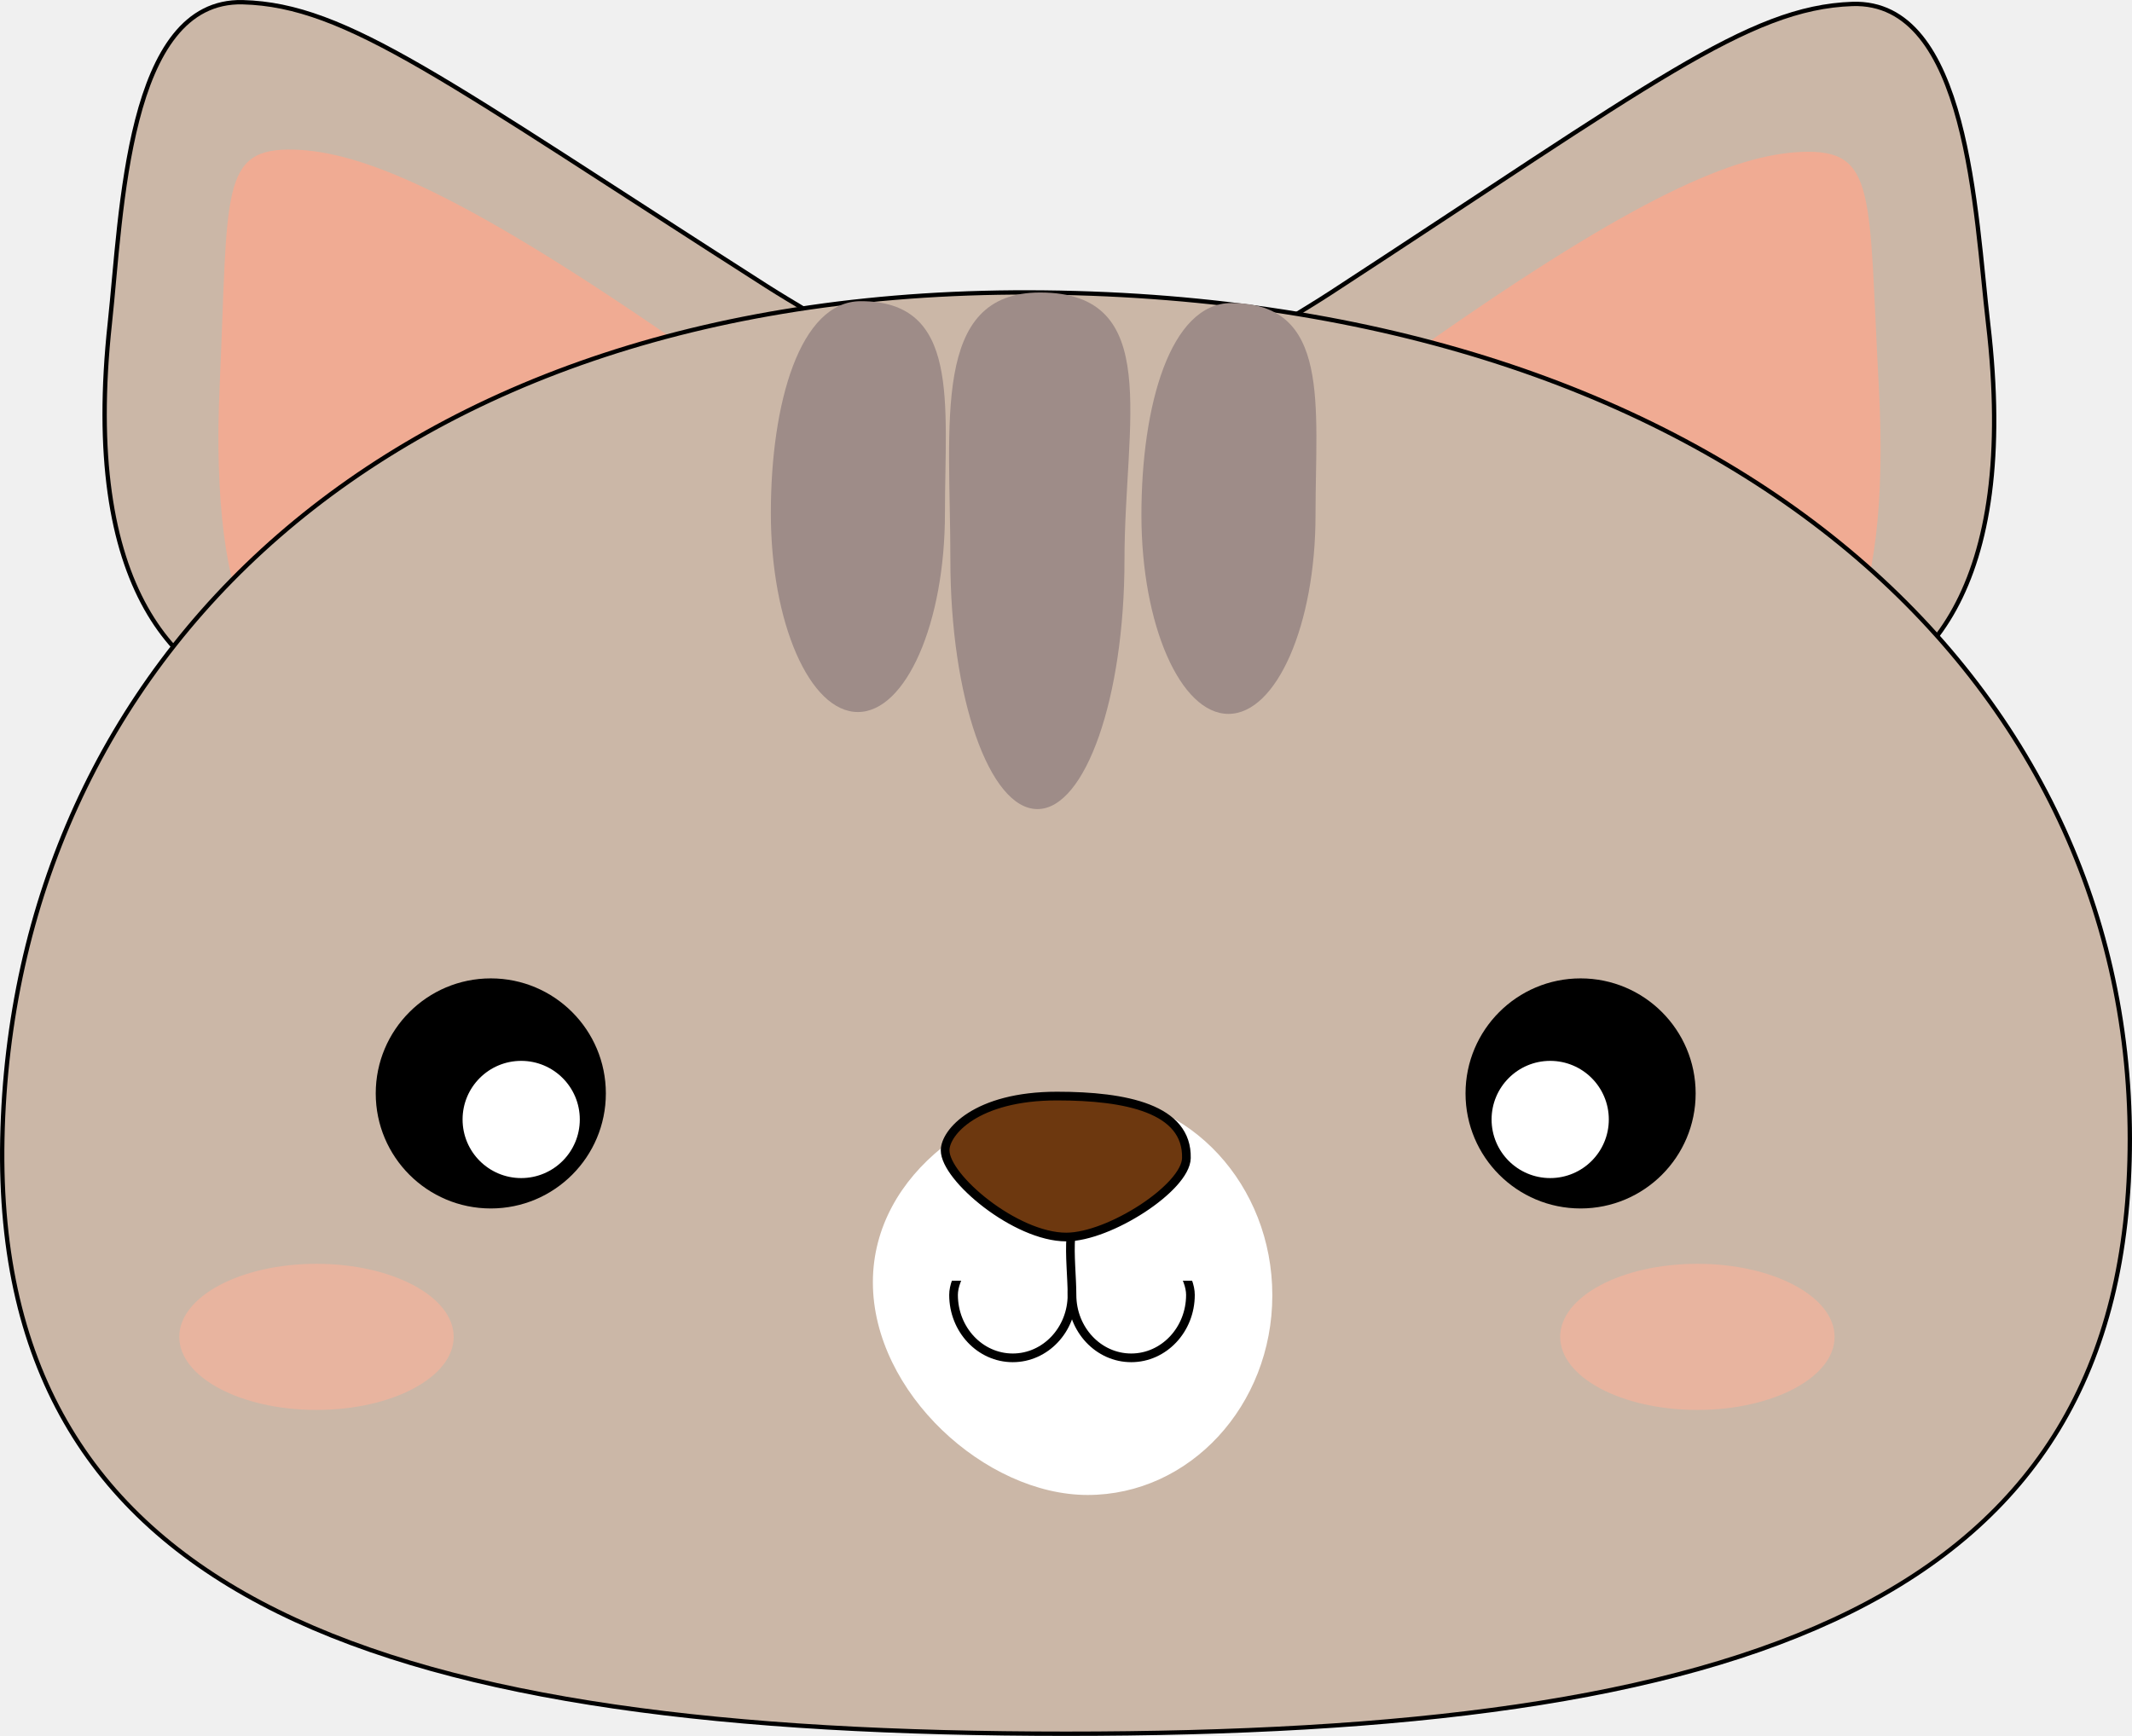
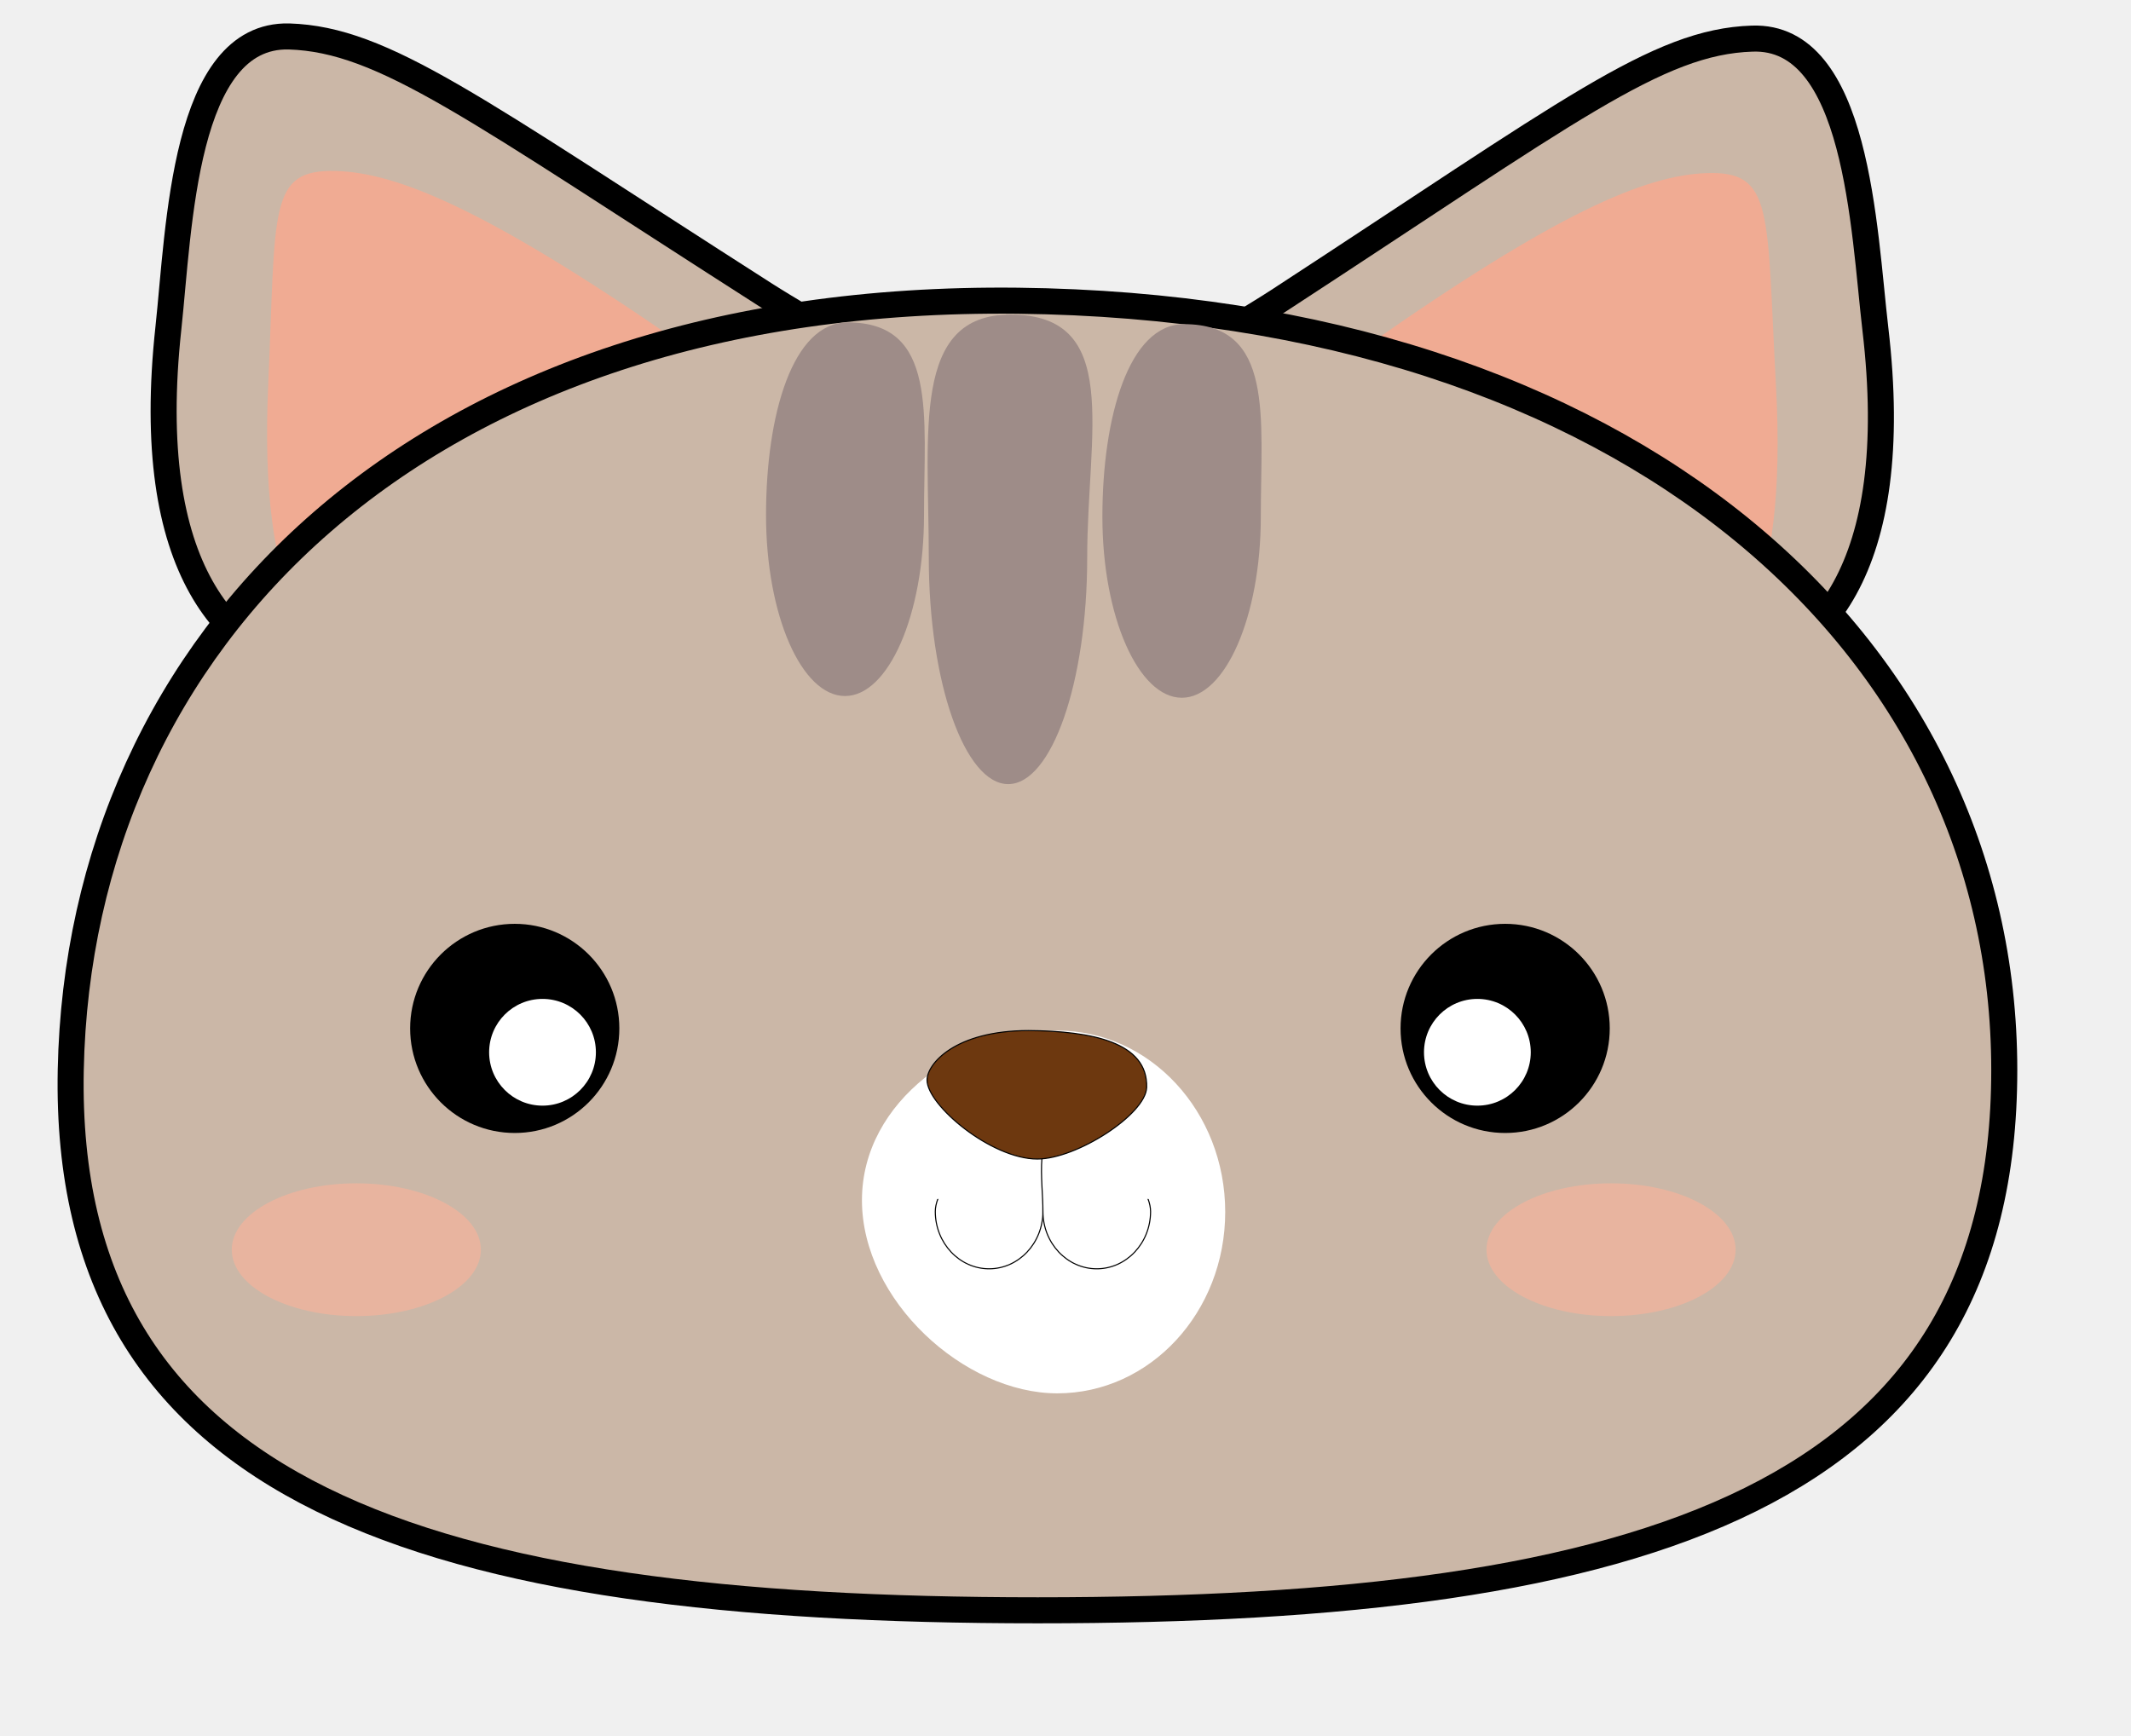
- <svg xmlns="http://www.w3.org/2000/svg" id="Calque_2" data-name="Calque 2" viewBox="0 0 491.04 399.88">
-   <defs>
-     <style>
-       .cls-1 {
-         fill: #e8b49f;
-       }
- 
-       .cls-2, .cls-3 {
-         fill: #fff;
-       }
- 
-       .cls-3, .cls-4 {
-         stroke-width: 2px;
-       }
- 
-       .cls-3, .cls-4, .cls-5, .cls-6 {
-         stroke: #000;
-         stroke-miterlimit: 10;
-       }
- 
-       .cls-4 {
-         fill: #6d380f;
-       }
- 
-       .cls-5, .cls-6 {
-         fill: #cbb7a7;
-       }
- 
-       .cls-5, .cls-7, .cls-8 {
-         fill-rule: evenodd;
-       }
- 
-       .cls-7 {
-         fill: #9e8c88;
-       }
- 
-       .cls-8 {
-         fill: #f0ab93;
-       }
-     </style>
-   </defs>
-   <g id="Calque_1-2" data-name="Calque 1">
+ <svg xmlns="http://www.w3.org/2000/svg" version="1.1" id="Calque_2_00000024708041712115653190000017160349466655834269_" x="0px" y="0px" viewBox="0 0 491 399.9" style="enable-background:new 0 0 491 399.9;" xml:space="preserve">
+   <style type="text/css">
+ 	.st0{fill-rule:evenodd;clip-rule:evenodd;fill:#CBB7A7;stroke:#000000;stroke-width:6;stroke-miterlimit:10;}
+ 	.st1{fill-rule:evenodd;clip-rule:evenodd;fill:#F0AB93;}
+ 	.st2{fill:#CBB7A7;stroke:#000000;stroke-width:6;stroke-miterlimit:10;}
+ 	.st3{fill-rule:evenodd;clip-rule:evenodd;fill:#9E8C88;}
+ 	.st4{fill:#FFFFFF;}
+ 	.st5{fill:#E8B49F;}
+ 	.st6{fill:#FFFFFF;stroke:#000000;stroke-width:0.25;stroke-miterlimit:10;}
+ 	.st7{fill:#6D380F;stroke:#000000;stroke-width:0.25;stroke-miterlimit:10;}
+ </style>
+   <g id="Calque_1-2">
    <g id="cat">
-       <path class="cls-5" d="M176.51,65.87c28.08,17.95,12.34-2.73-47.72,78.04-16.12,21.68-116.77,53.1-103.49-69.49C28.06,48.94,29.15-.17,55.91,.51c24.03,.61,46.44,17.96,120.6,65.36h0Z" />
-       <path class="cls-8" d="M154.01,77.39c18.15,12.48,43.75,18.61-11.04,55.89-38.61,26.28-97.31,64.95-92.37-44.71,2-44.5-.06-54.61,17.21-54.1,15.51,.45,38.25,9.95,86.2,42.91h0Z" />
-       <path class="cls-5" d="M306.62,67.36c-27.92,18.2-12.36-2.62,48.42,77.6,16.32,21.53,117.24,52.04,102.86-70.42C454.91,49.08,453.37-.01,426.62,.91c-24.02,.83-46.27,18.38-120,66.45h0Z" />
-       <path class="cls-8" d="M329.22,78.68c-18.04,12.64-43.58,19,11.54,55.79,38.85,25.93,97.89,64.07,91.96-45.54-2.4-44.48-.43-54.6-17.7-53.94-15.51,.59-38.16,10.29-85.81,43.69h0Z" />
-       <path class="cls-6" d="M490.54,262.38c0,107.7-89.81,137-245,137S-1.63,370.05,.54,262.38C2.74,153.43,88.28,65.7,240.54,67.38c155.18,1.71,250,87.3,250,195h0Z" />
-       <path class="cls-7" d="M217.64,118.2c0,25.31-8.98,45.82-20.05,45.82s-20.05-20.51-20.05-45.82,6.68-48.82,20.72-48.82c22.97,0,19.38,23.51,19.38,48.82h0Z" />
-       <path class="cls-7" d="M258.99,128.97c0,31.7-8.98,57.41-20.05,57.41s-20.05-25.7-20.05-57.41-4.42-61.59,20.65-61.59c28.45,0,19.45,29.89,19.45,61.59h0Z" />
-       <path class="cls-7" d="M302.99,118.63c0,25.31-8.98,45.82-20.05,45.82s-20.05-20.51-20.05-45.82,6.68-48.82,20.72-48.82c22.97,0,19.38,23.51,19.38,48.82h0Z" />
-       <circle cx="113.04" cy="251.88" r="26.5" />
-       <circle class="cls-2" cx="120.04" cy="257.88" r="13.5" />
-       <circle cx="364.04" cy="251.88" r="26.5" />
-       <circle class="cls-2" cx="357.04" cy="257.88" r="13.5" />
-       <ellipse class="cls-1" cx="390.94" cy="307.96" rx="31.6" ry="16.83" />
-       <path class="cls-2" d="M201.04,295.38c0,25.41,25.97,49,49.46,49s42.54-20.59,42.54-46-19.04-46-42.54-46-49.46,17.59-49.46,43h0Z" />
-       <path class="cls-3" d="M246.9,298.29c0,8.01-6.11,14.5-13.64,14.5s-13.64-6.49-13.64-14.5,14.81-20.81,22.35-20.81,4.94,12.8,4.94,20.81h0Z" />
-       <path class="cls-3" d="M246.9,298.29c0,8.01,6.11,14.5,13.64,14.5s13.64-6.49,13.64-14.5-14.63-20.81-22.16-20.81-5.12,12.8-5.12,20.81Z" />
-       <rect class="cls-2" x="214.22" y="272.94" width="67.79" height="11.44" />
-       <rect class="cls-2" x="261.89" y="281.22" width="23.09" height="13.81" />
-       <rect class="cls-2" x="215.71" y="281.22" width="23.09" height="13.81" />
-       <path class="cls-4" d="M273.25,266.79c-.17,6.81-17.75,18.17-27.68,18.17-11.62,0-27.89-13.62-27.89-19.98,0-4.09,7.05-12.49,25.78-12.49,15.85,0,30.08,2.89,29.79,14.31h0Z" />
-       <ellipse class="cls-1" cx="72.89" cy="307.96" rx="31.6" ry="16.83" />
+       <path class="st0" d="M176.3,67.9c25.5,16.3,11.2-2.5-43.4,70.9c-14.7,19.7-106.2,48.3-94.1-63.2c2.5-23.2,3.5-67.8,27.8-67.2    C88.5,9.1,108.9,24.8,176.3,67.9L176.3,67.9z" />
+       <path class="st1" d="M155.8,78.4c16.5,11.3,39.8,16.9-10,50.8c-35.1,23.9-88.5,59-84-40.6c1.8-40.5-0.1-49.6,15.6-49.2    C91.6,39.8,112.3,48.4,155.8,78.4L155.8,78.4L155.8,78.4z" />
+       <path class="st0" d="M294.6,69.3c-25.4,16.5-11.2-2.4,44,70.5c14.8,19.6,106.6,47.3,93.5-64C429.4,52.7,428,8,403.7,8.9    C381.8,9.6,361.6,25.6,294.6,69.3L294.6,69.3z" />
+       <path class="st1" d="M315.1,79.6c-16.4,11.5-39.6,17.3,10.5,50.7c35.3,23.6,89,58.2,83.6-41.4c-2.2-40.4-0.4-49.6-16.1-49    C379,40.4,358.4,49.2,315.1,79.6L315.1,79.6L315.1,79.6z" />
+       <path class="st2" d="M461.8,246.6c0,97.9-81.6,124.5-222.7,124.5S14.4,344.5,16.3,246.6c2-99,79.8-178.8,218.2-177.3    C375.6,70.9,461.8,148.7,461.8,246.6L461.8,246.6L461.8,246.6z" />
+       <path class="st3" d="M212.9,118.7c0,23-8.2,41.7-18.2,41.7s-18.2-18.6-18.2-41.7s6.1-44.4,18.8-44.4    C216.1,74.3,212.9,95.7,212.9,118.7C212.9,118.7,212.9,118.7,212.9,118.7z" />
+       <path class="st3" d="M250.5,128.5c0,28.8-8.2,52.2-18.2,52.2S214,157.3,214,128.5s-4-56,18.8-56    C258.6,72.5,250.5,99.7,250.5,128.5L250.5,128.5z" />
+       <path class="st3" d="M290.5,119.1c0,23-8.2,41.7-18.2,41.7S254,142.1,254,119.1s6.1-44.4,18.8-44.4    C293.7,74.7,290.5,96.1,290.5,119.1L290.5,119.1L290.5,119.1z" />
+       <circle cx="118.6" cy="237" r="24.1" />
+       <circle class="st4" cx="125" cy="242.5" r="12.3" />
+       <circle cx="346.8" cy="237" r="24.1" />
+       <circle class="st4" cx="340.4" cy="242.5" r="12.3" />
+       <ellipse class="st5" cx="371.2" cy="288" rx="28.7" ry="15.3" />
+       <path class="st4" d="M198.6,276.6c0,23.1,23.6,44.5,45,44.5c21.4,0,38.7-18.7,38.7-41.8s-17.3-41.8-38.7-41.8    S198.6,253.5,198.6,276.6L198.6,276.6L198.6,276.6z" />
+       <path class="st6" d="M240.3,279.2c0,7.3-5.6,13.2-12.4,13.2c-6.8,0-12.4-5.9-12.4-13.2s13.5-18.9,20.3-18.9    S240.3,271.9,240.3,279.2L240.3,279.2L240.3,279.2z" />
+       <path class="st6" d="M240.3,279.2c0,7.3,5.6,13.2,12.4,13.2s12.4-5.9,12.4-13.2s-13.3-18.9-20.1-18.9    C238.1,260.3,240.3,271.9,240.3,279.2L240.3,279.2z" />
+       <rect x="210.6" y="256.2" class="st4" width="61.6" height="10.4" />
+       <rect x="253.9" y="263.7" class="st4" width="21" height="12.6" />
+       <rect x="211.9" y="263.7" class="st4" width="21" height="12.6" />
+       <path class="st7" d="M264.2,250.6c-0.2,6.2-16.1,16.5-25.2,16.5c-10.6,0-25.4-12.4-25.4-18.2c0-3.7,6.4-11.4,23.4-11.4    C251.6,237.6,264.5,240.2,264.2,250.6L264.2,250.6L264.2,250.6z" />
+       <ellipse class="st5" cx="82.1" cy="288" rx="28.7" ry="15.3" />
    </g>
  </g>
</svg>
